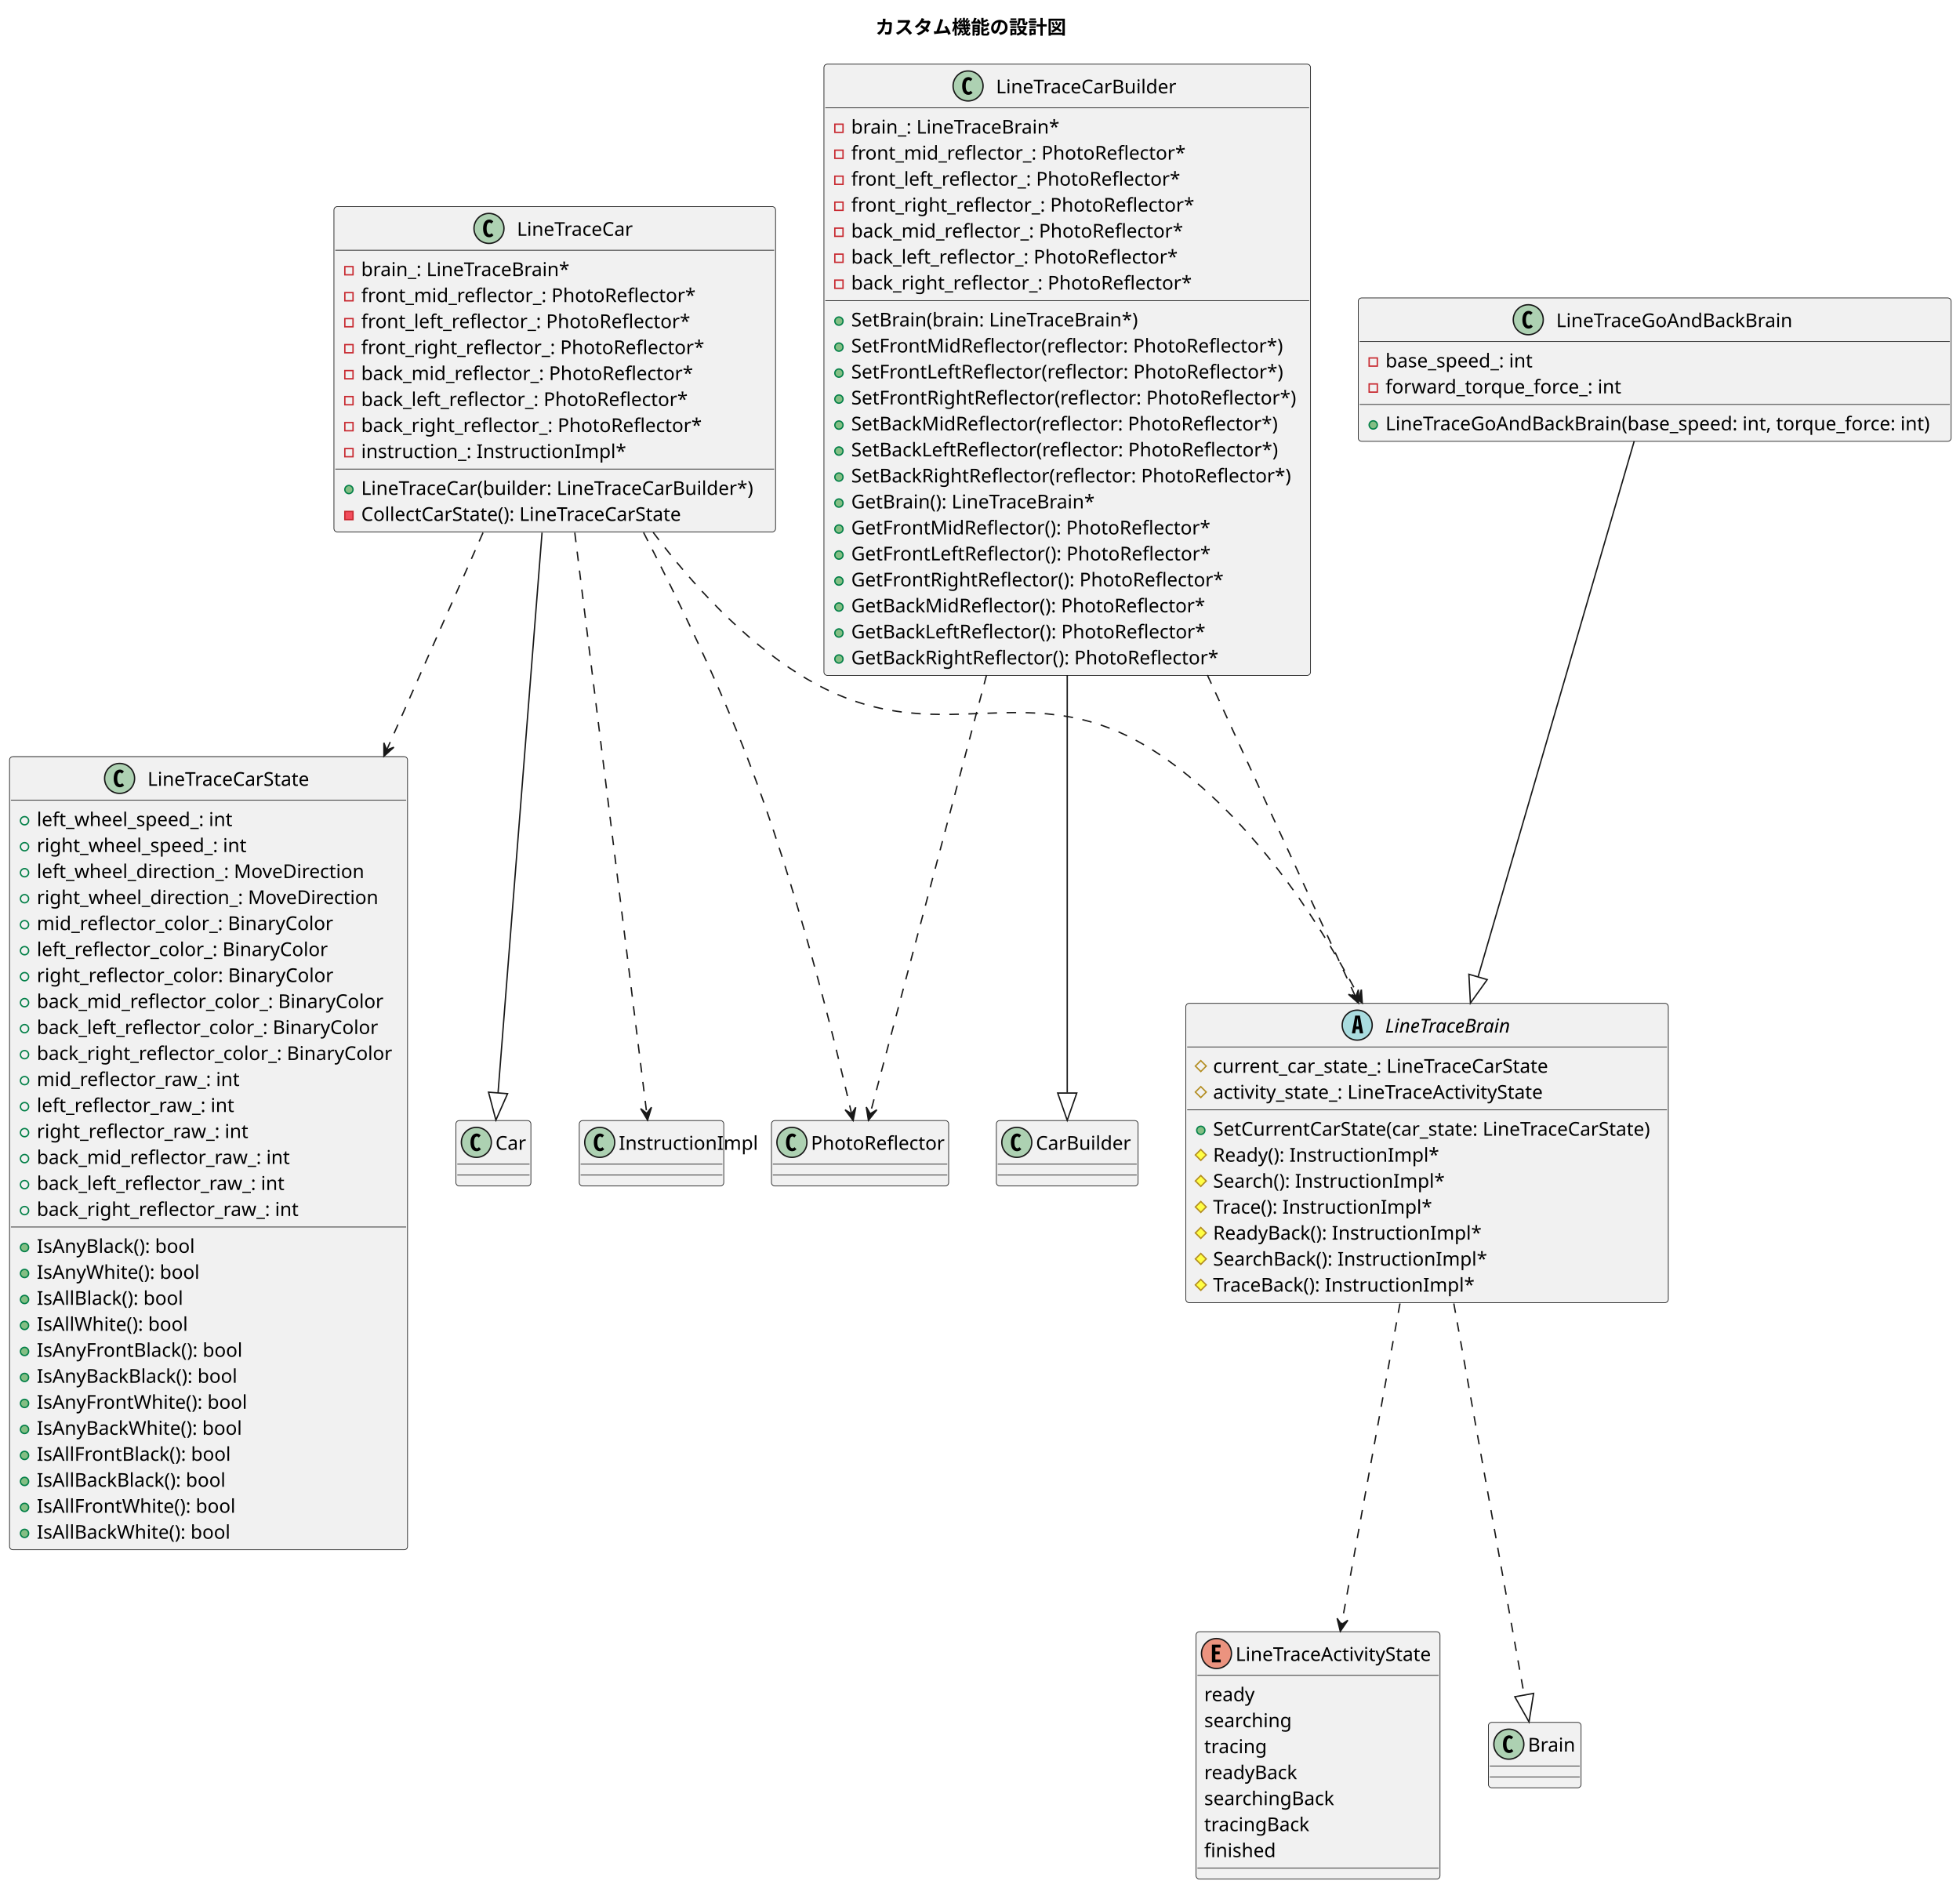
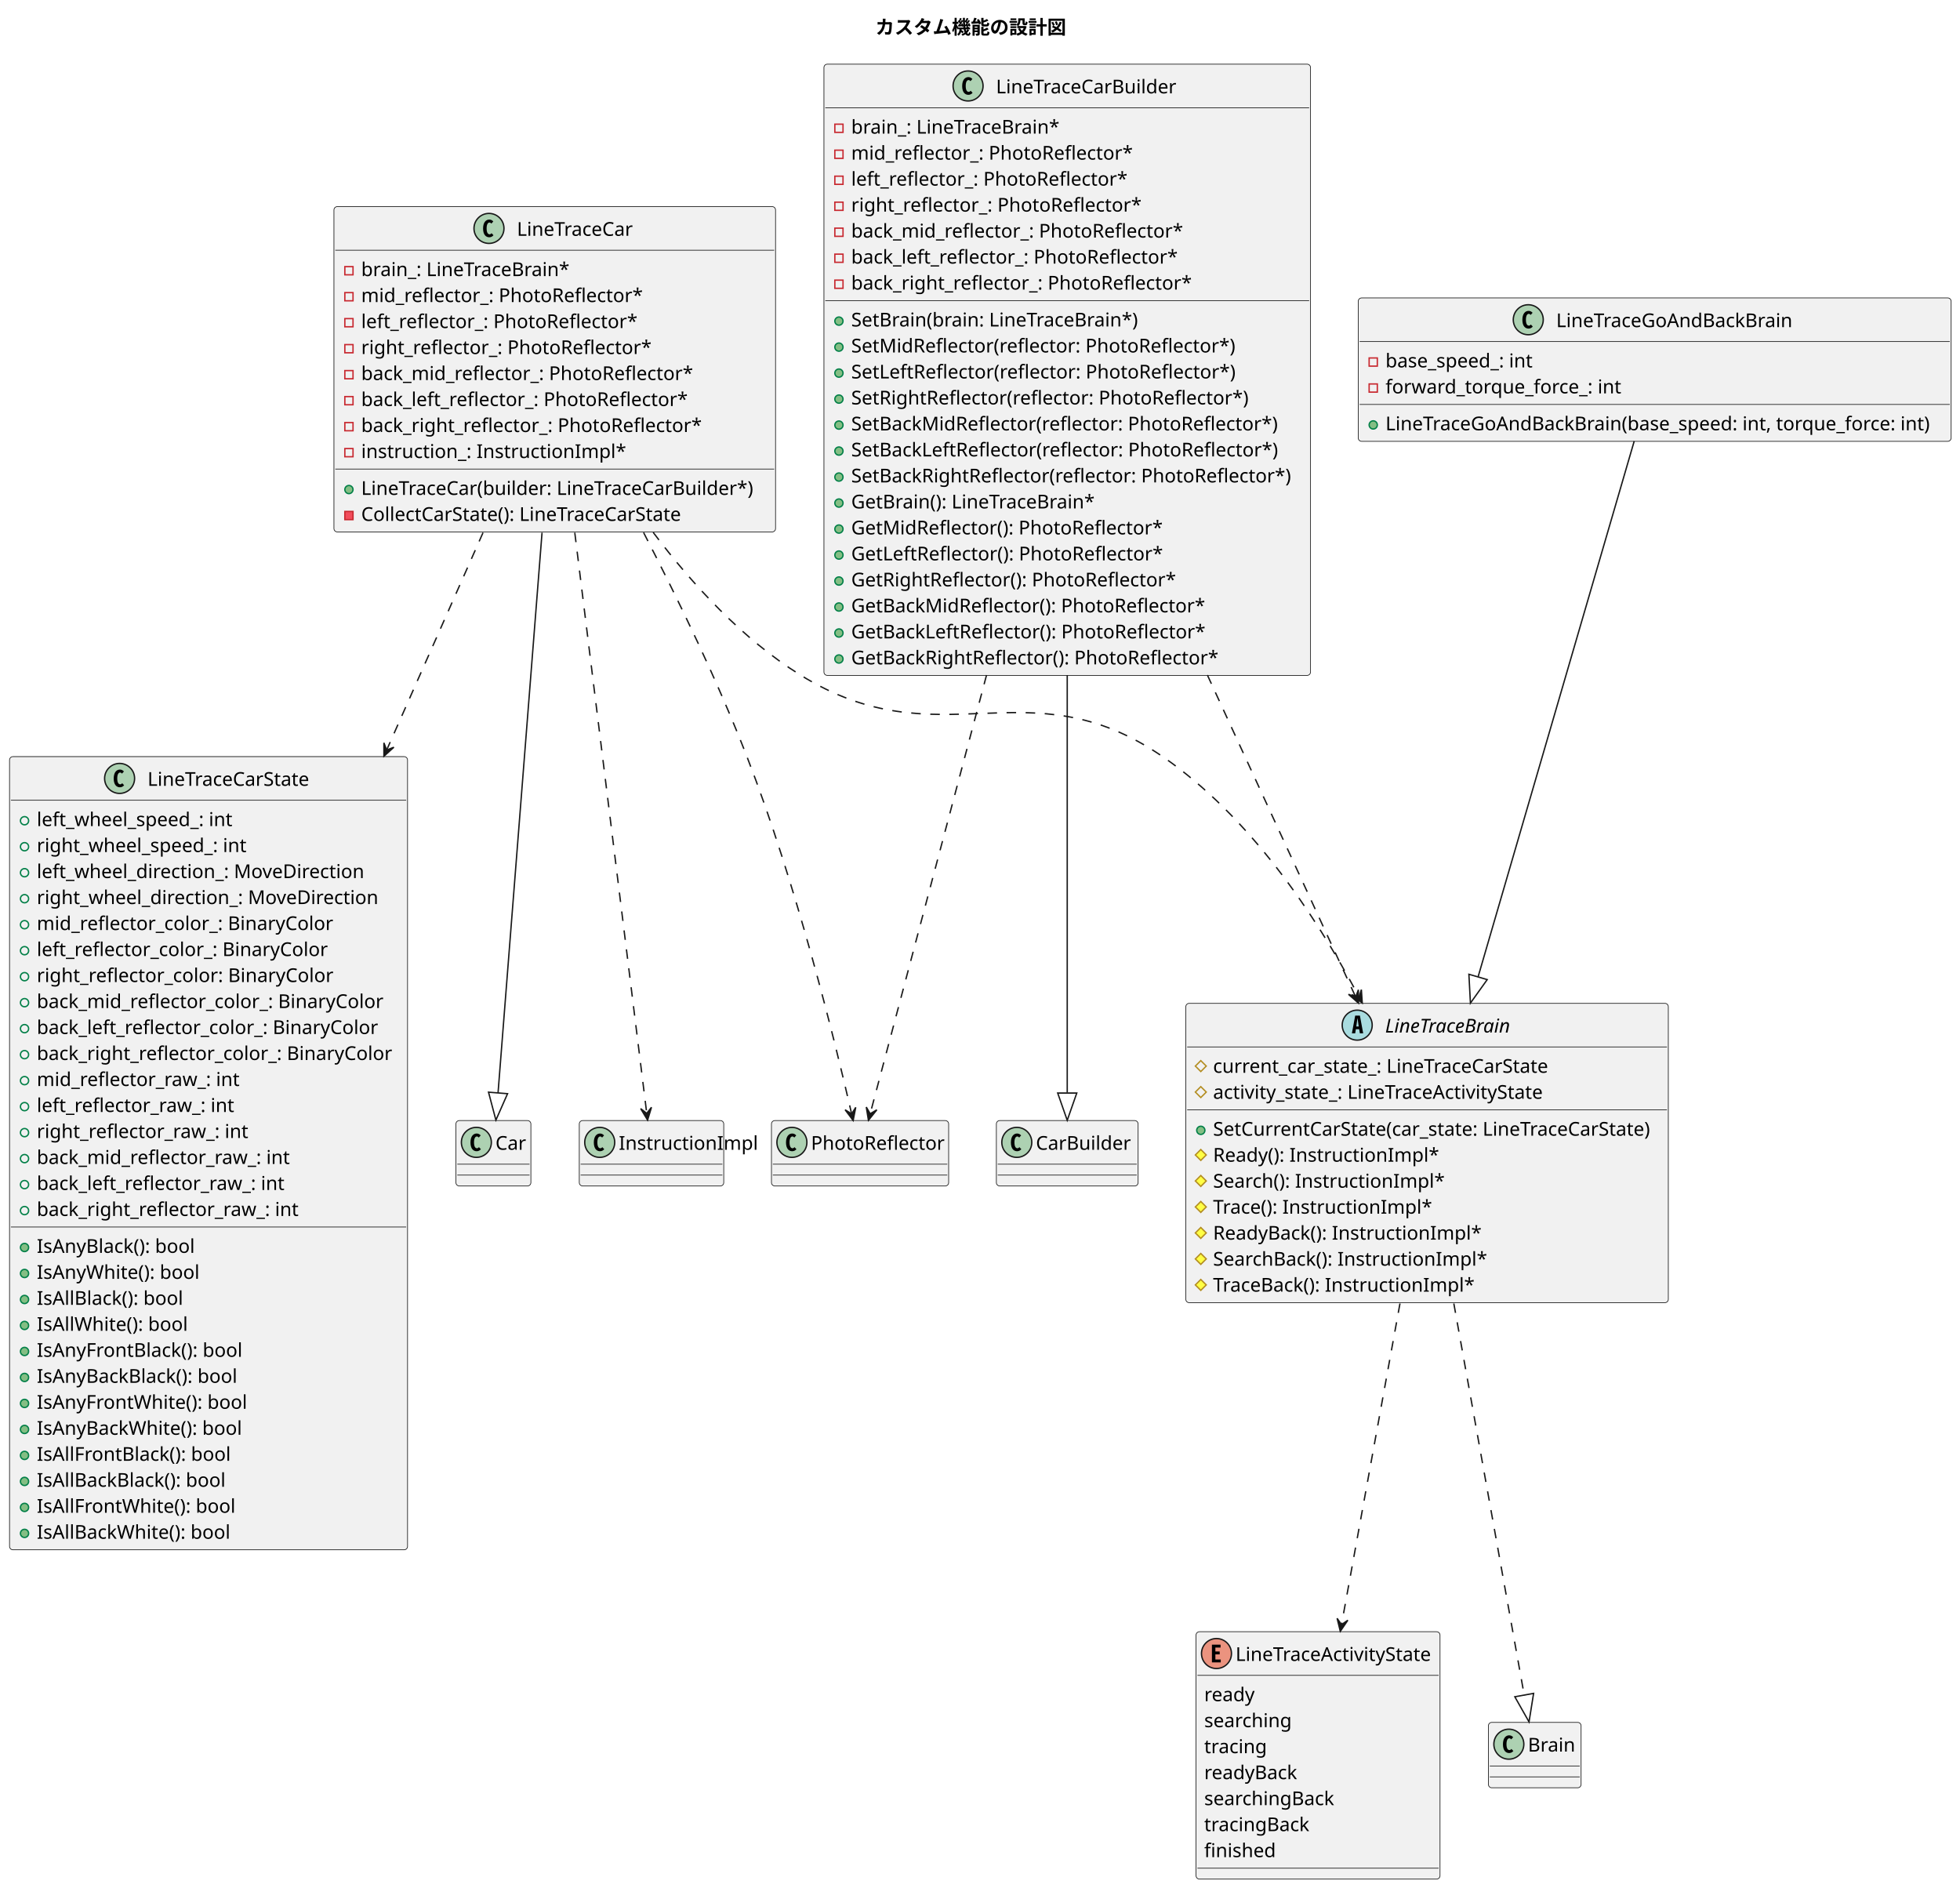
<svg xmlns="http://www.w3.org/2000/svg" contentStyleType="text/css" height="1385px" preserveAspectRatio="none" style="width:1438px;height:1385px;background:#FFFFFF;" version="1.1" viewBox="0 0 1438 1385" width="1438px" zoomAndPan="magnify">
  <defs />
  <g>
    <rect fill="none" height="29.068" id="_title" style="stroke:none;stroke-width:1.0;" width="150" x="637.25" y="5" />
    <text fill="#000000" font-family="sans-serif" font-size="14" font-weight="bold" lengthAdjust="spacing" textLength="140" x="642.25" y="24.966">カスタム機能の設計図</text>
    <g id="elem_LineTraceCarBuilder">
      <rect codeLine="5" fill="#F1F1F1" height="448.426" id="LineTraceCarBuilder" rx="2.5" ry="2.5" style="stroke:#181818;stroke-width:0.5;" width="357" x="604.5" y="47.068" />
      <ellipse cx="710.25" cy="63.068" fill="#ADD1B2" rx="11" ry="11" style="stroke:#181818;stroke-width:1.0;" />
      <path d="M710.484,69.568 C711.641,69.568 712.734,69.084 713.562,68.068 L712.125,66.552 C711.734,67.099 711.281,67.396 710.719,67.396 C709.531,67.396 708.516,66.271 708.516,63.052 C708.516,59.896 709.578,58.74 710.594,58.74 C711.203,58.74 711.578,59.037 712,59.537 L713.422,57.974 C712.75,57.224 711.781,56.568 710.5,56.568 C708.062,56.568 705.922,58.552 705.922,63.146 C705.922,67.771 708.062,69.568 710.484,69.568 Z " fill="#000000" />
      <text fill="#000000" font-family="sans-serif" font-size="14" lengthAdjust="spacing" textLength="137" x="730.75" y="68.5">LineTraceCarBuilder</text>
      <line style="stroke:#181818;stroke-width:0.5;" x1="605.5" x2="960.5" y1="79.068" y2="79.068" />
      <rect fill="none" height="6" style="stroke:#C82930;stroke-width:1.0;" width="6" x="612.5" y="91.102" />
      <text fill="#000000" font-family="sans-serif" font-size="14" lengthAdjust="spacing" textLength="159" x="624.5" y="98.034">brain_: LineTraceBrain*</text>
      <rect fill="none" height="6" style="stroke:#C82930;stroke-width:1.0;" width="6" x="612.5" y="110.17" />
-       <text fill="#000000" font-family="sans-serif" font-size="14" lengthAdjust="spacing" textLength="248" x="624.5" y="117.102">front_mid_reflector_: PhotoReflector*</text>
+       <text fill="#000000" font-family="sans-serif" font-size="14" lengthAdjust="spacing" textLength="248" x="624.5" y="117.102">mid_reflector_: PhotoReflector*</text>
      <rect fill="none" height="6" style="stroke:#C82930;stroke-width:1.0;" width="6" x="612.5" y="129.238" />
-       <text fill="#000000" font-family="sans-serif" font-size="14" lengthAdjust="spacing" textLength="244" x="624.5" y="136.17">front_left_reflector_: PhotoReflector*</text>
+       <text fill="#000000" font-family="sans-serif" font-size="14" lengthAdjust="spacing" textLength="244" x="624.5" y="136.17">left_reflector_: PhotoReflector*</text>
      <rect fill="none" height="6" style="stroke:#C82930;stroke-width:1.0;" width="6" x="612.5" y="148.306" />
-       <text fill="#000000" font-family="sans-serif" font-size="14" lengthAdjust="spacing" textLength="255" x="624.5" y="155.238">front_right_reflector_: PhotoReflector*</text>
+       <text fill="#000000" font-family="sans-serif" font-size="14" lengthAdjust="spacing" textLength="255" x="624.5" y="155.238">right_reflector_: PhotoReflector*</text>
      <rect fill="none" height="6" style="stroke:#C82930;stroke-width:1.0;" width="6" x="612.5" y="167.374" />
      <text fill="#000000" font-family="sans-serif" font-size="14" lengthAdjust="spacing" textLength="246" x="624.5" y="174.305">back_mid_reflector_: PhotoReflector*</text>
      <rect fill="none" height="6" style="stroke:#C82930;stroke-width:1.0;" width="6" x="612.5" y="186.441" />
      <text fill="#000000" font-family="sans-serif" font-size="14" lengthAdjust="spacing" textLength="242" x="624.5" y="193.373">back_left_reflector_: PhotoReflector*</text>
      <rect fill="none" height="6" style="stroke:#C82930;stroke-width:1.0;" width="6" x="612.5" y="205.509" />
      <text fill="#000000" font-family="sans-serif" font-size="14" lengthAdjust="spacing" textLength="253" x="624.5" y="212.441">back_right_reflector_: PhotoReflector*</text>
      <line style="stroke:#181818;stroke-width:0.5;" x1="605.5" x2="960.5" y1="220.543" y2="220.543" />
      <ellipse cx="615.5" cy="235.577" fill="#84BE84" rx="3" ry="3" style="stroke:#038048;stroke-width:1.0;" />
      <text fill="#000000" font-family="sans-serif" font-size="14" lengthAdjust="spacing" textLength="218" x="624.5" y="239.509">SetBrain(brain: LineTraceBrain*)</text>
      <ellipse cx="615.5" cy="254.645" fill="#84BE84" rx="3" ry="3" style="stroke:#038048;stroke-width:1.0;" />
-       <text fill="#000000" font-family="sans-serif" font-size="14" lengthAdjust="spacing" textLength="321" x="624.5" y="258.577">SetFrontMidReflector(reflector: PhotoReflector*)</text>
+       <text fill="#000000" font-family="sans-serif" font-size="14" lengthAdjust="spacing" textLength="321" x="624.5" y="258.577">SetMidReflector(reflector: PhotoReflector*)</text>
      <ellipse cx="615.5" cy="273.713" fill="#84BE84" rx="3" ry="3" style="stroke:#038048;stroke-width:1.0;" />
-       <text fill="#000000" font-family="sans-serif" font-size="14" lengthAdjust="spacing" textLength="320" x="624.5" y="277.645">SetFrontLeftReflector(reflector: PhotoReflector*)</text>
+       <text fill="#000000" font-family="sans-serif" font-size="14" lengthAdjust="spacing" textLength="320" x="624.5" y="277.645">SetLeftReflector(reflector: PhotoReflector*)</text>
      <ellipse cx="615.5" cy="292.781" fill="#84BE84" rx="3" ry="3" style="stroke:#038048;stroke-width:1.0;" />
-       <text fill="#000000" font-family="sans-serif" font-size="14" lengthAdjust="spacing" textLength="331" x="624.5" y="296.713">SetFrontRightReflector(reflector: PhotoReflector*)</text>
+       <text fill="#000000" font-family="sans-serif" font-size="14" lengthAdjust="spacing" textLength="331" x="624.5" y="296.713">SetRightReflector(reflector: PhotoReflector*)</text>
      <ellipse cx="615.5" cy="311.849" fill="#84BE84" rx="3" ry="3" style="stroke:#038048;stroke-width:1.0;" />
      <text fill="#000000" font-family="sans-serif" font-size="14" lengthAdjust="spacing" textLength="317" x="624.5" y="315.781">SetBackMidReflector(reflector: PhotoReflector*)</text>
      <ellipse cx="615.5" cy="330.917" fill="#84BE84" rx="3" ry="3" style="stroke:#038048;stroke-width:1.0;" />
      <text fill="#000000" font-family="sans-serif" font-size="14" lengthAdjust="spacing" textLength="316" x="624.5" y="334.849">SetBackLeftReflector(reflector: PhotoReflector*)</text>
      <ellipse cx="615.5" cy="349.985" fill="#84BE84" rx="3" ry="3" style="stroke:#038048;stroke-width:1.0;" />
      <text fill="#000000" font-family="sans-serif" font-size="14" lengthAdjust="spacing" textLength="327" x="624.5" y="353.917">SetBackRightReflector(reflector: PhotoReflector*)</text>
      <ellipse cx="615.5" cy="369.053" fill="#84BE84" rx="3" ry="3" style="stroke:#038048;stroke-width:1.0;" />
      <text fill="#000000" font-family="sans-serif" font-size="14" lengthAdjust="spacing" textLength="184" x="624.5" y="372.985">GetBrain(): LineTraceBrain*</text>
      <ellipse cx="615.5" cy="388.121" fill="#84BE84" rx="3" ry="3" style="stroke:#038048;stroke-width:1.0;" />
-       <text fill="#000000" font-family="sans-serif" font-size="14" lengthAdjust="spacing" textLength="266" x="624.5" y="392.053">GetFrontMidReflector(): PhotoReflector*</text>
+       <text fill="#000000" font-family="sans-serif" font-size="14" lengthAdjust="spacing" textLength="266" x="624.5" y="392.053">GetMidReflector(): PhotoReflector*</text>
      <ellipse cx="615.5" cy="407.188" fill="#84BE84" rx="3" ry="3" style="stroke:#038048;stroke-width:1.0;" />
-       <text fill="#000000" font-family="sans-serif" font-size="14" lengthAdjust="spacing" textLength="265" x="624.5" y="411.12">GetFrontLeftReflector(): PhotoReflector*</text>
+       <text fill="#000000" font-family="sans-serif" font-size="14" lengthAdjust="spacing" textLength="265" x="624.5" y="411.12">GetLeftReflector(): PhotoReflector*</text>
      <ellipse cx="615.5" cy="426.257" fill="#84BE84" rx="3" ry="3" style="stroke:#038048;stroke-width:1.0;" />
-       <text fill="#000000" font-family="sans-serif" font-size="14" lengthAdjust="spacing" textLength="276" x="624.5" y="430.188">GetFrontRightReflector(): PhotoReflector*</text>
+       <text fill="#000000" font-family="sans-serif" font-size="14" lengthAdjust="spacing" textLength="276" x="624.5" y="430.188">GetRightReflector(): PhotoReflector*</text>
      <ellipse cx="615.5" cy="445.324" fill="#84BE84" rx="3" ry="3" style="stroke:#038048;stroke-width:1.0;" />
      <text fill="#000000" font-family="sans-serif" font-size="14" lengthAdjust="spacing" textLength="262" x="624.5" y="449.256">GetBackMidReflector(): PhotoReflector*</text>
      <ellipse cx="615.5" cy="464.392" fill="#84BE84" rx="3" ry="3" style="stroke:#038048;stroke-width:1.0;" />
      <text fill="#000000" font-family="sans-serif" font-size="14" lengthAdjust="spacing" textLength="261" x="624.5" y="468.324">GetBackLeftReflector(): PhotoReflector*</text>
      <ellipse cx="615.5" cy="483.46" fill="#84BE84" rx="3" ry="3" style="stroke:#038048;stroke-width:1.0;" />
      <text fill="#000000" font-family="sans-serif" font-size="14" lengthAdjust="spacing" textLength="272" x="624.5" y="487.392">GetBackRightReflector(): PhotoReflector*</text>
    </g>
    <g id="elem_LineTraceCar">
      <rect codeLine="29" fill="#F1F1F1" height="238.679" id="LineTraceCar" rx="2.5" ry="2.5" style="stroke:#181818;stroke-width:0.5;" width="324" x="245" y="151.568" />
      <ellipse cx="358.75" cy="167.568" fill="#ADD1B2" rx="11" ry="11" style="stroke:#181818;stroke-width:1.0;" />
      <path d="M358.984,174.068 C360.141,174.068 361.234,173.583 362.062,172.568 L360.625,171.052 C360.234,171.599 359.781,171.896 359.219,171.896 C358.031,171.896 357.016,170.771 357.016,167.552 C357.016,164.396 358.078,163.24 359.094,163.24 C359.703,163.24 360.078,163.537 360.5,164.037 L361.922,162.474 C361.25,161.724 360.281,161.068 359,161.068 C356.562,161.068 354.422,163.052 354.422,167.646 C354.422,172.271 356.562,174.068 358.984,174.068 Z " fill="#000000" />
      <text fill="#000000" font-family="sans-serif" font-size="14" lengthAdjust="spacing" textLength="88" x="379.25" y="173">LineTraceCar</text>
      <line style="stroke:#181818;stroke-width:0.5;" x1="246" x2="568" y1="183.568" y2="183.568" />
      <rect fill="none" height="6" style="stroke:#C82930;stroke-width:1.0;" width="6" x="253" y="195.602" />
      <text fill="#000000" font-family="sans-serif" font-size="14" lengthAdjust="spacing" textLength="159" x="265" y="202.534">brain_: LineTraceBrain*</text>
      <rect fill="none" height="6" style="stroke:#C82930;stroke-width:1.0;" width="6" x="253" y="214.67" />
-       <text fill="#000000" font-family="sans-serif" font-size="14" lengthAdjust="spacing" textLength="248" x="265" y="221.602">front_mid_reflector_: PhotoReflector*</text>
+       <text fill="#000000" font-family="sans-serif" font-size="14" lengthAdjust="spacing" textLength="248" x="265" y="221.602">mid_reflector_: PhotoReflector*</text>
      <rect fill="none" height="6" style="stroke:#C82930;stroke-width:1.0;" width="6" x="253" y="233.738" />
-       <text fill="#000000" font-family="sans-serif" font-size="14" lengthAdjust="spacing" textLength="244" x="265" y="240.67">front_left_reflector_: PhotoReflector*</text>
+       <text fill="#000000" font-family="sans-serif" font-size="14" lengthAdjust="spacing" textLength="244" x="265" y="240.67">left_reflector_: PhotoReflector*</text>
      <rect fill="none" height="6" style="stroke:#C82930;stroke-width:1.0;" width="6" x="253" y="252.806" />
-       <text fill="#000000" font-family="sans-serif" font-size="14" lengthAdjust="spacing" textLength="255" x="265" y="259.738">front_right_reflector_: PhotoReflector*</text>
+       <text fill="#000000" font-family="sans-serif" font-size="14" lengthAdjust="spacing" textLength="255" x="265" y="259.738">right_reflector_: PhotoReflector*</text>
      <rect fill="none" height="6" style="stroke:#C82930;stroke-width:1.0;" width="6" x="253" y="271.873" />
      <text fill="#000000" font-family="sans-serif" font-size="14" lengthAdjust="spacing" textLength="246" x="265" y="278.805">back_mid_reflector_: PhotoReflector*</text>
      <rect fill="none" height="6" style="stroke:#C82930;stroke-width:1.0;" width="6" x="253" y="290.942" />
      <text fill="#000000" font-family="sans-serif" font-size="14" lengthAdjust="spacing" textLength="242" x="265" y="297.873">back_left_reflector_: PhotoReflector*</text>
      <rect fill="none" height="6" style="stroke:#C82930;stroke-width:1.0;" width="6" x="253" y="310.009" />
      <text fill="#000000" font-family="sans-serif" font-size="14" lengthAdjust="spacing" textLength="253" x="265" y="316.941">back_right_reflector_: PhotoReflector*</text>
      <rect fill="none" height="6" style="stroke:#C82930;stroke-width:1.0;" width="6" x="253" y="329.077" />
      <text fill="#000000" font-family="sans-serif" font-size="14" lengthAdjust="spacing" textLength="169" x="265" y="336.009">instruction_: InstructionImpl*</text>
      <line style="stroke:#181818;stroke-width:0.5;" x1="246" x2="568" y1="344.111" y2="344.111" />
      <ellipse cx="256" cy="359.145" fill="#84BE84" rx="3" ry="3" style="stroke:#038048;stroke-width:1.0;" />
      <text fill="#000000" font-family="sans-serif" font-size="14" lengthAdjust="spacing" textLength="298" x="265" y="363.077">LineTraceCar(builder: LineTraceCarBuilder*)</text>
      <rect fill="#F24D5C" height="6" style="stroke:#C82930;stroke-width:1.0;" width="6" x="253" y="375.213" />
      <text fill="#000000" font-family="sans-serif" font-size="14" lengthAdjust="spacing" textLength="240" x="265" y="382.145">CollectCarState(): LineTraceCarState</text>
    </g>
    <g id="elem_LineTraceCarState">
      <rect codeLine="42" fill="#F1F1F1" height="581.902" id="LineTraceCarState" rx="2.5" ry="2.5" style="stroke:#181818;stroke-width:0.5;" width="292" x="7" y="555.068" />
      <ellipse cx="87.75" cy="571.068" fill="#ADD1B2" rx="11" ry="11" style="stroke:#181818;stroke-width:1.0;" />
      <path d="M87.984,577.568 C89.141,577.568 90.234,577.083 91.062,576.068 L89.625,574.552 C89.234,575.099 88.781,575.396 88.219,575.396 C87.031,575.396 86.016,574.271 86.016,571.052 C86.016,567.896 87.078,566.74 88.094,566.74 C88.703,566.74 89.078,567.037 89.5,567.537 L90.922,565.974 C90.25,565.224 89.281,564.568 88,564.568 C85.562,564.568 83.422,566.552 83.422,571.146 C83.422,575.771 85.562,577.568 87.984,577.568 Z " fill="#000000" />
      <text fill="#000000" font-family="sans-serif" font-size="14" lengthAdjust="spacing" textLength="122" x="108.25" y="576.5">LineTraceCarState</text>
      <line style="stroke:#181818;stroke-width:0.5;" x1="8" x2="298" y1="587.068" y2="587.068" />
      <ellipse cx="18" cy="602.102" fill="none" rx="3" ry="3" style="stroke:#038048;stroke-width:1.0;" />
      <text fill="#000000" font-family="sans-serif" font-size="14" lengthAdjust="spacing" textLength="147" x="27" y="606.034">left_wheel_speed_: int</text>
      <ellipse cx="18" cy="621.17" fill="none" rx="3" ry="3" style="stroke:#038048;stroke-width:1.0;" />
      <text fill="#000000" font-family="sans-serif" font-size="14" lengthAdjust="spacing" textLength="158" x="27" y="625.102">right_wheel_speed_: int</text>
      <ellipse cx="18" cy="640.238" fill="none" rx="3" ry="3" style="stroke:#038048;stroke-width:1.0;" />
      <text fill="#000000" font-family="sans-serif" font-size="14" lengthAdjust="spacing" textLength="245" x="27" y="644.17">left_wheel_direction_: MoveDirection</text>
      <ellipse cx="18" cy="659.306" fill="none" rx="3" ry="3" style="stroke:#038048;stroke-width:1.0;" />
      <text fill="#000000" font-family="sans-serif" font-size="14" lengthAdjust="spacing" textLength="256" x="27" y="663.238">right_wheel_direction_: MoveDirection</text>
      <ellipse cx="18" cy="678.374" fill="none" rx="3" ry="3" style="stroke:#038048;stroke-width:1.0;" />
      <text fill="#000000" font-family="sans-serif" font-size="14" lengthAdjust="spacing" textLength="259" x="27" y="682.306">mid_reflector_color_: BinaryColor</text>
      <ellipse cx="18" cy="697.442" fill="none" rx="3" ry="3" style="stroke:#038048;stroke-width:1.0;" />
      <text fill="#000000" font-family="sans-serif" font-size="14" lengthAdjust="spacing" textLength="255" x="27" y="701.373">left_reflector_color_: BinaryColor</text>
      <ellipse cx="18" cy="716.509" fill="none" rx="3" ry="3" style="stroke:#038048;stroke-width:1.0;" />
      <text fill="#000000" font-family="sans-serif" font-size="14" lengthAdjust="spacing" textLength="266" x="27" y="720.441">right_reflector_color: BinaryColor</text>
      <ellipse cx="18" cy="735.577" fill="none" rx="3" ry="3" style="stroke:#038048;stroke-width:1.0;" />
      <text fill="#000000" font-family="sans-serif" font-size="14" lengthAdjust="spacing" textLength="257" x="27" y="739.509">back_mid_reflector_color_: BinaryColor</text>
      <ellipse cx="18" cy="754.645" fill="none" rx="3" ry="3" style="stroke:#038048;stroke-width:1.0;" />
      <text fill="#000000" font-family="sans-serif" font-size="14" lengthAdjust="spacing" textLength="253" x="27" y="758.577">back_left_reflector_color_: BinaryColor</text>
      <ellipse cx="18" cy="773.713" fill="none" rx="3" ry="3" style="stroke:#038048;stroke-width:1.0;" />
      <text fill="#000000" font-family="sans-serif" font-size="14" lengthAdjust="spacing" textLength="264" x="27" y="777.645">back_right_reflector_color_: BinaryColor</text>
      <ellipse cx="18" cy="792.781" fill="none" rx="3" ry="3" style="stroke:#038048;stroke-width:1.0;" />
      <text fill="#000000" font-family="sans-serif" font-size="14" lengthAdjust="spacing" textLength="191" x="27" y="796.713">mid_reflector_raw_: int</text>
      <ellipse cx="18" cy="811.849" fill="none" rx="3" ry="3" style="stroke:#038048;stroke-width:1.0;" />
      <text fill="#000000" font-family="sans-serif" font-size="14" lengthAdjust="spacing" textLength="187" x="27" y="815.781">left_reflector_raw_: int</text>
      <ellipse cx="18" cy="830.917" fill="none" rx="3" ry="3" style="stroke:#038048;stroke-width:1.0;" />
      <text fill="#000000" font-family="sans-serif" font-size="14" lengthAdjust="spacing" textLength="198" x="27" y="834.849">right_reflector_raw_: int</text>
      <ellipse cx="18" cy="849.985" fill="none" rx="3" ry="3" style="stroke:#038048;stroke-width:1.0;" />
      <text fill="#000000" font-family="sans-serif" font-size="14" lengthAdjust="spacing" textLength="189" x="27" y="853.917">back_mid_reflector_raw_: int</text>
      <ellipse cx="18" cy="869.053" fill="none" rx="3" ry="3" style="stroke:#038048;stroke-width:1.0;" />
      <text fill="#000000" font-family="sans-serif" font-size="14" lengthAdjust="spacing" textLength="185" x="27" y="872.985">back_left_reflector_raw_: int</text>
      <ellipse cx="18" cy="888.121" fill="none" rx="3" ry="3" style="stroke:#038048;stroke-width:1.0;" />
      <text fill="#000000" font-family="sans-serif" font-size="14" lengthAdjust="spacing" textLength="196" x="27" y="892.053">back_right_reflector_raw_: int</text>
      <line style="stroke:#181818;stroke-width:0.5;" x1="8" x2="298" y1="900.155" y2="900.155" />
      <ellipse cx="18" cy="915.188" fill="#84BE84" rx="3" ry="3" style="stroke:#038048;stroke-width:1.0;" />
      <text fill="#000000" font-family="sans-serif" font-size="14" lengthAdjust="spacing" textLength="117" x="27" y="919.12">IsAnyBlack(): bool</text>
      <ellipse cx="18" cy="934.256" fill="#84BE84" rx="3" ry="3" style="stroke:#038048;stroke-width:1.0;" />
      <text fill="#000000" font-family="sans-serif" font-size="14" lengthAdjust="spacing" textLength="121" x="27" y="938.188">IsAnyWhite(): bool</text>
      <ellipse cx="18" cy="953.324" fill="#84BE84" rx="3" ry="3" style="stroke:#038048;stroke-width:1.0;" />
      <text fill="#000000" font-family="sans-serif" font-size="14" lengthAdjust="spacing" textLength="109" x="27" y="957.256">IsAllBlack(): bool</text>
      <ellipse cx="18" cy="972.392" fill="#84BE84" rx="3" ry="3" style="stroke:#038048;stroke-width:1.0;" />
      <text fill="#000000" font-family="sans-serif" font-size="14" lengthAdjust="spacing" textLength="113" x="27" y="976.324">IsAllWhite(): bool</text>
      <ellipse cx="18" cy="991.46" fill="#84BE84" rx="3" ry="3" style="stroke:#038048;stroke-width:1.0;" />
      <text fill="#000000" font-family="sans-serif" font-size="14" lengthAdjust="spacing" textLength="152" x="27" y="995.392">IsAnyFrontBlack(): bool</text>
      <ellipse cx="18" cy="1010.528" fill="#84BE84" rx="3" ry="3" style="stroke:#038048;stroke-width:1.0;" />
      <text fill="#000000" font-family="sans-serif" font-size="14" lengthAdjust="spacing" textLength="148" x="27" y="1014.46">IsAnyBackBlack(): bool</text>
      <ellipse cx="18" cy="1029.596" fill="#84BE84" rx="3" ry="3" style="stroke:#038048;stroke-width:1.0;" />
      <text fill="#000000" font-family="sans-serif" font-size="14" lengthAdjust="spacing" textLength="156" x="27" y="1033.528">IsAnyFrontWhite(): bool</text>
      <ellipse cx="18" cy="1048.664" fill="#84BE84" rx="3" ry="3" style="stroke:#038048;stroke-width:1.0;" />
      <text fill="#000000" font-family="sans-serif" font-size="14" lengthAdjust="spacing" textLength="152" x="27" y="1052.596">IsAnyBackWhite(): bool</text>
      <ellipse cx="18" cy="1067.732" fill="#84BE84" rx="3" ry="3" style="stroke:#038048;stroke-width:1.0;" />
      <text fill="#000000" font-family="sans-serif" font-size="14" lengthAdjust="spacing" textLength="144" x="27" y="1071.664">IsAllFrontBlack(): bool</text>
      <ellipse cx="18" cy="1086.8" fill="#84BE84" rx="3" ry="3" style="stroke:#038048;stroke-width:1.0;" />
      <text fill="#000000" font-family="sans-serif" font-size="14" lengthAdjust="spacing" textLength="140" x="27" y="1090.732">IsAllBackBlack(): bool</text>
      <ellipse cx="18" cy="1105.868" fill="#84BE84" rx="3" ry="3" style="stroke:#038048;stroke-width:1.0;" />
      <text fill="#000000" font-family="sans-serif" font-size="14" lengthAdjust="spacing" textLength="148" x="27" y="1109.8">IsAllFrontWhite(): bool</text>
      <ellipse cx="18" cy="1124.936" fill="#84BE84" rx="3" ry="3" style="stroke:#038048;stroke-width:1.0;" />
      <text fill="#000000" font-family="sans-serif" font-size="14" lengthAdjust="spacing" textLength="144" x="27" y="1128.868">IsAllBackWhite(): bool</text>
    </g>
    <g id="elem_LineTraceBrain">
      <rect codeLine="73" fill="#F1F1F1" height="219.611" id="LineTraceBrain" rx="2.5" ry="2.5" style="stroke:#181818;stroke-width:0.5;" width="354" x="870" y="736.068" />
      <ellipse cx="995.75" cy="752.068" fill="#A9DCDF" rx="11" ry="11" style="stroke:#181818;stroke-width:1.0;" />
      <path d="M991.859,758.068 L994.266,758.068 L994.766,755.052 L997.188,755.052 L997.703,758.068 L1000.125,758.068 L997.734,745.068 L994.266,745.068 L991.859,758.068 Z M995.078,753.068 L995.297,751.552 C995.516,750.115 995.75,748.521 995.922,747.005 L996,747.005 C996.219,748.521 996.406,750.115 996.641,751.552 L996.859,753.068 L995.078,753.068 Z " fill="#000000" />
      <text fill="#000000" font-family="sans-serif" font-size="14" font-style="italic" lengthAdjust="spacing" textLength="94" x="1016.25" y="757.5">LineTraceBrain</text>
      <line style="stroke:#181818;stroke-width:0.5;" x1="871" x2="1223" y1="768.068" y2="768.068" />
      <polygon fill="none" points="881,778.102,885,782.102,881,786.102,877,782.102" style="stroke:#B38D22;stroke-width:1.0;" />
      <text fill="#000000" font-family="sans-serif" font-size="14" lengthAdjust="spacing" textLength="252" x="890" y="787.034">current_car_state_: LineTraceCarState</text>
      <polygon fill="none" points="881,797.17,885,801.17,881,805.17,877,801.17" style="stroke:#B38D22;stroke-width:1.0;" />
      <text fill="#000000" font-family="sans-serif" font-size="14" lengthAdjust="spacing" textLength="247" x="890" y="806.102">activity_state_: LineTraceActivityState</text>
      <line style="stroke:#181818;stroke-width:0.5;" x1="871" x2="1223" y1="814.204" y2="814.204" />
      <ellipse cx="881" cy="829.238" fill="#84BE84" rx="3" ry="3" style="stroke:#038048;stroke-width:1.0;" />
      <text fill="#000000" font-family="sans-serif" font-size="14" lengthAdjust="spacing" textLength="328" x="890" y="833.17">SetCurrentCarState(car_state: LineTraceCarState)</text>
      <polygon fill="#FFFF44" points="881,843.306,885,847.306,881,851.306,877,847.306" style="stroke:#B38D22;stroke-width:1.0;" />
      <text fill="#000000" font-family="sans-serif" font-size="14" lengthAdjust="spacing" textLength="139" x="890" y="852.238">Ready(): InstructionImpl*</text>
      <polygon fill="#FFFF44" points="881,862.374,885,866.374,881,870.374,877,866.374" style="stroke:#B38D22;stroke-width:1.0;" />
      <text fill="#000000" font-family="sans-serif" font-size="14" lengthAdjust="spacing" textLength="144" x="890" y="871.306">Search(): InstructionImpl*</text>
      <polygon fill="#FFFF44" points="881,881.442,885,885.442,881,889.442,877,885.442" style="stroke:#B38D22;stroke-width:1.0;" />
      <text fill="#000000" font-family="sans-serif" font-size="14" lengthAdjust="spacing" textLength="135" x="890" y="890.373">Trace(): InstructionImpl*</text>
      <polygon fill="#FFFF44" points="881,900.509,885,904.509,881,908.509,877,904.509" style="stroke:#B38D22;stroke-width:1.0;" />
      <text fill="#000000" font-family="sans-serif" font-size="14" lengthAdjust="spacing" textLength="170" x="890" y="909.441">ReadyBack(): InstructionImpl*</text>
      <polygon fill="#FFFF44" points="881,919.577,885,923.577,881,927.577,877,923.577" style="stroke:#B38D22;stroke-width:1.0;" />
      <text fill="#000000" font-family="sans-serif" font-size="14" lengthAdjust="spacing" textLength="175" x="890" y="928.509">SearchBack(): InstructionImpl*</text>
      <polygon fill="#FFFF44" points="881,938.645,885,942.645,881,946.645,877,942.645" style="stroke:#B38D22;stroke-width:1.0;" />
      <text fill="#000000" font-family="sans-serif" font-size="14" lengthAdjust="spacing" textLength="166" x="890" y="947.577">TraceBack(): InstructionImpl*</text>
    </g>
    <g id="elem_LineTraceActivityState">
      <rect codeLine="85" fill="#F1F1F1" height="181.475" id="LineTraceActivityState" rx="2.5" ry="2.5" style="stroke:#181818;stroke-width:0.5;" width="179" x="877.5" y="1197.068" />
      <ellipse cx="892.5" cy="1213.068" fill="#EB937F" rx="11" ry="11" style="stroke:#181818;stroke-width:1.0;" />
      <path d="M889.156,1219.568 L895.625,1219.568 L895.625,1217.458 L891.688,1217.458 L891.688,1213.693 L894.859,1213.693 L894.859,1211.568 L891.688,1211.568 L891.688,1208.693 L895.5,1208.693 L895.5,1206.568 L889.156,1206.568 L889.156,1219.568 Z " fill="#000000" />
      <text fill="#000000" font-family="sans-serif" font-size="14" lengthAdjust="spacing" textLength="147" x="906.5" y="1218.5">LineTraceActivityState</text>
      <line style="stroke:#181818;stroke-width:0.5;" x1="878.5" x2="1055.5" y1="1229.068" y2="1229.068" />
      <text fill="#000000" font-family="sans-serif" font-size="14" lengthAdjust="spacing" textLength="38" x="883.5" y="1248.034">ready</text>
      <text fill="#000000" font-family="sans-serif" font-size="14" lengthAdjust="spacing" textLength="67" x="883.5" y="1267.102">searching</text>
      <text fill="#000000" font-family="sans-serif" font-size="14" lengthAdjust="spacing" textLength="48" x="883.5" y="1286.17">tracing</text>
      <text fill="#000000" font-family="sans-serif" font-size="14" lengthAdjust="spacing" textLength="69" x="883.5" y="1305.238">readyBack</text>
      <text fill="#000000" font-family="sans-serif" font-size="14" lengthAdjust="spacing" textLength="98" x="883.5" y="1324.305">searchingBack</text>
      <text fill="#000000" font-family="sans-serif" font-size="14" lengthAdjust="spacing" textLength="79" x="883.5" y="1343.373">tracingBack</text>
      <text fill="#000000" font-family="sans-serif" font-size="14" lengthAdjust="spacing" textLength="55" x="883.5" y="1362.441">finished</text>
      <line style="stroke:#181818;stroke-width:0.5;" x1="878.5" x2="1055.5" y1="1370.543" y2="1370.543" />
    </g>
    <g id="elem_LineTraceGoAndBackBrain">
      <rect codeLine="95" fill="#F1F1F1" height="105.204" id="LineTraceGoAndBackBrain" rx="2.5" ry="2.5" style="stroke:#181818;stroke-width:0.5;" width="435" x="996.5" y="218.568" />
      <ellipse cx="1121.25" cy="234.568" fill="#ADD1B2" rx="11" ry="11" style="stroke:#181818;stroke-width:1.0;" />
      <path d="M1121.484,241.068 C1122.641,241.068 1123.734,240.583 1124.562,239.568 L1123.125,238.052 C1122.734,238.599 1122.281,238.896 1121.719,238.896 C1120.531,238.896 1119.516,237.771 1119.516,234.552 C1119.516,231.396 1120.578,230.24 1121.594,230.24 C1122.203,230.24 1122.578,230.537 1123,231.037 L1124.422,229.474 C1123.75,228.724 1122.781,228.068 1121.5,228.068 C1119.062,228.068 1116.922,230.052 1116.922,234.646 C1116.922,239.271 1119.062,241.068 1121.484,241.068 Z " fill="#000000" />
      <text fill="#000000" font-family="sans-serif" font-size="14" lengthAdjust="spacing" textLength="177" x="1141.75" y="240">LineTraceGoAndBackBrain</text>
      <line style="stroke:#181818;stroke-width:0.5;" x1="997.5" x2="1430.5" y1="250.568" y2="250.568" />
      <rect fill="none" height="6" style="stroke:#C82930;stroke-width:1.0;" width="6" x="1004.5" y="262.602" />
      <text fill="#000000" font-family="sans-serif" font-size="14" lengthAdjust="spacing" textLength="111" x="1016.5" y="269.534">base_speed_: int</text>
      <rect fill="none" height="6" style="stroke:#C82930;stroke-width:1.0;" width="6" x="1004.5" y="281.67" />
      <text fill="#000000" font-family="sans-serif" font-size="14" lengthAdjust="spacing" textLength="117" x="1016.5" y="288.602">forward_torque_force_: int</text>
      <line style="stroke:#181818;stroke-width:0.5;" x1="997.5" x2="1430.5" y1="296.704" y2="296.704" />
      <ellipse cx="1007.5" cy="311.738" fill="#84BE84" rx="3" ry="3" style="stroke:#038048;stroke-width:1.0;" />
      <text fill="#000000" font-family="sans-serif" font-size="14" lengthAdjust="spacing" textLength="409" x="1016.5" y="315.67">LineTraceGoAndBackBrain(base_speed: int, torque_force: int)</text>
    </g>
    <g id="elem_Car">
      <rect fill="#F1F1F1" height="48" id="Car" rx="2.5" ry="2.5" style="stroke:#181818;stroke-width:0.5;" width="55" x="334.5" y="822.068" />
      <ellipse cx="349.5" cy="838.068" fill="#ADD1B2" rx="11" ry="11" style="stroke:#181818;stroke-width:1.0;" />
      <path d="M349.734,844.568 C350.891,844.568 351.984,844.083 352.812,843.068 L351.375,841.552 C350.984,842.099 350.531,842.396 349.969,842.396 C348.781,842.396 347.766,841.271 347.766,838.052 C347.766,834.896 348.828,833.74 349.844,833.74 C350.453,833.74 350.828,834.037 351.25,834.537 L352.672,832.974 C352,832.224 351.031,831.568 349.75,831.568 C347.312,831.568 345.172,833.552 345.172,838.146 C345.172,842.771 347.312,844.568 349.734,844.568 Z " fill="#000000" />
      <text fill="#000000" font-family="sans-serif" font-size="14" lengthAdjust="spacing" textLength="23" x="363.5" y="843.5">Car</text>
      <line style="stroke:#181818;stroke-width:0.5;" x1="335.5" x2="388.5" y1="854.068" y2="854.068" />
      <line style="stroke:#181818;stroke-width:0.5;" x1="335.5" x2="388.5" y1="862.068" y2="862.068" />
    </g>
    <g id="elem_PhotoReflector">
      <rect fill="#F1F1F1" height="48" id="PhotoReflector" rx="2.5" ry="2.5" style="stroke:#181818;stroke-width:0.5;" width="130" x="566" y="822.068" />
      <ellipse cx="581" cy="838.068" fill="#ADD1B2" rx="11" ry="11" style="stroke:#181818;stroke-width:1.0;" />
      <path d="M581.234,844.568 C582.391,844.568 583.484,844.083 584.312,843.068 L582.875,841.552 C582.484,842.099 582.031,842.396 581.469,842.396 C580.281,842.396 579.266,841.271 579.266,838.052 C579.266,834.896 580.328,833.74 581.344,833.74 C581.953,833.74 582.328,834.037 582.75,834.537 L584.172,832.974 C583.5,832.224 582.531,831.568 581.25,831.568 C578.812,831.568 576.672,833.552 576.672,838.146 C576.672,842.771 578.812,844.568 581.234,844.568 Z " fill="#000000" />
      <text fill="#000000" font-family="sans-serif" font-size="14" lengthAdjust="spacing" textLength="98" x="595" y="843.5">PhotoReflector</text>
      <line style="stroke:#181818;stroke-width:0.5;" x1="567" x2="695" y1="854.068" y2="854.068" />
      <line style="stroke:#181818;stroke-width:0.5;" x1="567" x2="695" y1="862.068" y2="862.068" />
    </g>
    <g id="elem_Instruction">
      <rect fill="#F1F1F1" height="48" id="InstructionImpl" rx="2.5" ry="2.5" style="stroke:#181818;stroke-width:0.5;" width="106" x="425" y="822.068" />
      <ellipse cx="440" cy="838.068" fill="#ADD1B2" rx="11" ry="11" style="stroke:#181818;stroke-width:1.0;" />
      <path d="M440.234,844.568 C441.391,844.568 442.484,844.083 443.312,843.068 L441.875,841.552 C441.484,842.099 441.031,842.396 440.469,842.396 C439.281,842.396 438.266,841.271 438.266,838.052 C438.266,834.896 439.328,833.74 440.344,833.74 C440.953,833.74 441.328,834.037 441.75,834.537 L443.172,832.974 C442.5,832.224 441.531,831.568 440.25,831.568 C437.812,831.568 435.672,833.552 435.672,838.146 C435.672,842.771 437.812,844.568 440.234,844.568 Z " fill="#000000" />
      <text fill="#000000" font-family="sans-serif" font-size="14" lengthAdjust="spacing" textLength="74" x="454" y="843.5">InstructionImpl</text>
      <line style="stroke:#181818;stroke-width:0.5;" x1="426" x2="530" y1="854.068" y2="854.068" />
      <line style="stroke:#181818;stroke-width:0.5;" x1="426" x2="530" y1="862.068" y2="862.068" />
    </g>
    <g id="elem_Brain">
      <rect fill="#F1F1F1" height="48" id="Brain" rx="2.5" ry="2.5" style="stroke:#181818;stroke-width:0.5;" width="68" x="1092" y="1263.568" />
      <ellipse cx="1107" cy="1279.568" fill="#ADD1B2" rx="11" ry="11" style="stroke:#181818;stroke-width:1.0;" />
      <path d="M1107.234,1286.068 C1108.391,1286.068 1109.484,1285.583 1110.312,1284.568 L1108.875,1283.052 C1108.484,1283.599 1108.031,1283.896 1107.469,1283.896 C1106.281,1283.896 1105.266,1282.771 1105.266,1279.552 C1105.266,1276.396 1106.328,1275.24 1107.344,1275.24 C1107.953,1275.24 1108.328,1275.537 1108.75,1276.037 L1110.172,1274.474 C1109.5,1273.724 1108.531,1273.068 1107.25,1273.068 C1104.812,1273.068 1102.672,1275.052 1102.672,1279.646 C1102.672,1284.271 1104.812,1286.068 1107.234,1286.068 Z " fill="#000000" />
      <text fill="#000000" font-family="sans-serif" font-size="14" lengthAdjust="spacing" textLength="36" x="1121" y="1285">Brain</text>
      <line style="stroke:#181818;stroke-width:0.5;" x1="1093" x2="1159" y1="1295.568" y2="1295.568" />
      <line style="stroke:#181818;stroke-width:0.5;" x1="1093" x2="1159" y1="1303.568" y2="1303.568" />
    </g>
    <g id="elem_CarBuilder">
      <rect fill="#F1F1F1" height="48" id="CarBuilder" rx="2.5" ry="2.5" style="stroke:#181818;stroke-width:0.5;" width="104" x="731" y="822.068" />
      <ellipse cx="746" cy="838.068" fill="#ADD1B2" rx="11" ry="11" style="stroke:#181818;stroke-width:1.0;" />
      <path d="M746.234,844.568 C747.391,844.568 748.484,844.083 749.312,843.068 L747.875,841.552 C747.484,842.099 747.031,842.396 746.469,842.396 C745.281,842.396 744.266,841.271 744.266,838.052 C744.266,834.896 745.328,833.74 746.344,833.74 C746.953,833.74 747.328,834.037 747.75,834.537 L749.172,832.974 C748.5,832.224 747.531,831.568 746.25,831.568 C743.812,831.568 741.672,833.552 741.672,838.146 C741.672,842.771 743.812,844.568 746.234,844.568 Z " fill="#000000" />
      <text fill="#000000" font-family="sans-serif" font-size="14" lengthAdjust="spacing" textLength="72" x="760" y="843.5">CarBuilder</text>
      <line style="stroke:#181818;stroke-width:0.5;" x1="732" x2="834" y1="854.068" y2="854.068" />
      <line style="stroke:#181818;stroke-width:0.5;" x1="732" x2="834" y1="862.068" y2="862.068" />
    </g>
    <g id="link_LineTraceGoAndBackBrain_LineTraceBrain">
      <path codeLine="101" d="M1198.96,323.678 C1173.35,411.538 1120.55,592.698 1084.46,716.548 " fill="none" id="LineTraceGoAndBackBrain-to-LineTraceBrain" style="stroke:#181818;stroke-width:1.0;" />
      <polygon fill="none" points="1091.13,718.668,1078.81,735.908,1077.69,714.748,1091.13,718.668" style="stroke:#181818;stroke-width:1.0;" />
    </g>
    <g id="link_LineTraceCar_Car">
      <path codeLine="102" d="M397.68,390.798 C387.63,518.648 372.19,715.348 365.4,801.788 " fill="none" id="LineTraceCar-to-Car" style="stroke:#181818;stroke-width:1.0;" />
      <polygon fill="none" points="372.38,802.348,363.83,821.738,358.42,801.248,372.38,802.348" style="stroke:#181818;stroke-width:1.0;" />
    </g>
    <g id="link_LineTraceCar_LineTraceCarState">
      <path codeLine="103" d="M354.37,390.798 C333.63,437.588 308.8,493.588 283.78,550.038 " fill="none" id="LineTraceCar-to-LineTraceCarState" style="stroke:#181818;stroke-width:1.0;stroke-dasharray:7.0,7.0;" />
      <polygon fill="#181818" points="281.67,554.798,288.977,548.194,283.698,550.228,281.664,544.949,281.67,554.798" style="stroke:#181818;stroke-width:1.0;" />
    </g>
    <g id="link_LineTraceCar_LineTraceBrain">
      <path codeLine="104" d="M479.22,390.568 C508.24,429.198 544.87,468.838 587,495.068 C689.89,559.108 753.08,486.488 853,555.068 C916.28,598.498 964.44,669.978 996.95,731.098 " fill="none" id="LineTraceCar-to-LineTraceBrain" style="stroke:#181818;stroke-width:1.0;stroke-dasharray:7.0,7.0;" />
      <polygon fill="#181818" points="999.46,735.848,998.799,726.021,997.127,731.426,991.723,729.754,999.46,735.848" style="stroke:#181818;stroke-width:1.0;" />
    </g>
    <g id="link_LineTraceCar_PhotoReflector">
      <path codeLine="105" d="M472.19,390.708 C497.95,440.528 526.49,499.678 548,555.068 C584.3,648.518 612.72,764.358 624.75,816.858 " fill="none" id="LineTraceCar-to-PhotoReflector" style="stroke:#181818;stroke-width:1.0;stroke-dasharray:7.0,7.0;" />
      <polygon fill="#181818" points="625.93,822.038,627.829,812.374,624.818,817.163,620.029,814.153,625.93,822.038" style="stroke:#181818;stroke-width:1.0;" />
    </g>
    <g id="link_LineTraceCar_Instruction">
      <path codeLine="106" d="M421.71,390.798 C438.53,526.528 464.96,739.828 474.46,816.458 " fill="none" id="LineTraceCar-to-InstructionImpl" style="stroke:#181818;stroke-width:1.0;stroke-dasharray:7.0,7.0;" />
      <polygon fill="#181818" points="475.11,821.738,477.973,812.314,474.495,816.776,470.034,813.298,475.11,821.738" style="stroke:#181818;stroke-width:1.0;" />
    </g>
    <g id="link_LineTraceBrain_Brain">
      <path codeLine="107" d="M1066.63,956.278 C1083.3,1049.008 1106.35,1177.248 1118.23,1243.338 " fill="none" id="LineTraceBrain-to-Brain" style="stroke:#181818;stroke-width:1.0;stroke-dasharray:7.0,7.0;" />
      <polygon fill="none" points="1125.16,1242.308,1121.81,1263.228,1111.38,1244.788,1125.16,1242.308" style="stroke:#181818;stroke-width:1.0;" />
    </g>
    <g id="link_LineTraceBrain_LineTraceActivityState">
      <path codeLine="108" d="M1027.12,956.278 C1013.95,1028.648 996.84,1122.638 984.24,1191.848 " fill="none" id="LineTraceBrain-to-LineTraceActivityState" style="stroke:#181818;stroke-width:1.0;stroke-dasharray:7.0,7.0;" />
      <polygon fill="#181818" points="983.34,1196.788,988.873,1188.64,984.227,1191.867,981,1187.221,983.34,1196.788" style="stroke:#181818;stroke-width:1.0;" />
    </g>
    <g id="link_LineTraceCarBuilder_PhotoReflector">
      <path codeLine="109" d="M723.8,495.248 C691.11,618.478 654.05,758.158 638.5,816.798 " fill="none" id="LineTraceCarBuilder-to-PhotoReflector" style="stroke:#181818;stroke-width:1.0;stroke-dasharray:7.0,7.0;" />
      <polygon fill="#181818" points="637.15,821.888,643.31,814.203,638.423,817.053,635.574,812.166,637.15,821.888" style="stroke:#181818;stroke-width:1.0;" />
    </g>
    <g id="link_LineTraceCarBuilder_LineTraceBrain">
      <path codeLine="110" d="M885.83,495.248 C923.01,575.948 963.45,663.718 994.51,731.148 " fill="none" id="LineTraceCarBuilder-to-LineTraceBrain" style="stroke:#181818;stroke-width:1.0;stroke-dasharray:7.0,7.0;" />
      <polygon fill="#181818" points="996.73,735.968,996.61,726.12,994.644,731.424,989.34,729.458,996.73,735.968" style="stroke:#181818;stroke-width:1.0;" />
    </g>
    <g id="link_LineTraceCarBuilder_CarBuilder">
      <path codeLine="111" d="M783,495.248 C783,608.808 783,736.338 783,801.548 " fill="none" id="LineTraceCarBuilder-to-CarBuilder" style="stroke:#181818;stroke-width:1.0;" />
      <polygon fill="none" points="790,801.888,783,821.888,776,801.888,790,801.888" style="stroke:#181818;stroke-width:1.0;" />
    </g>
  </g>
</svg>
